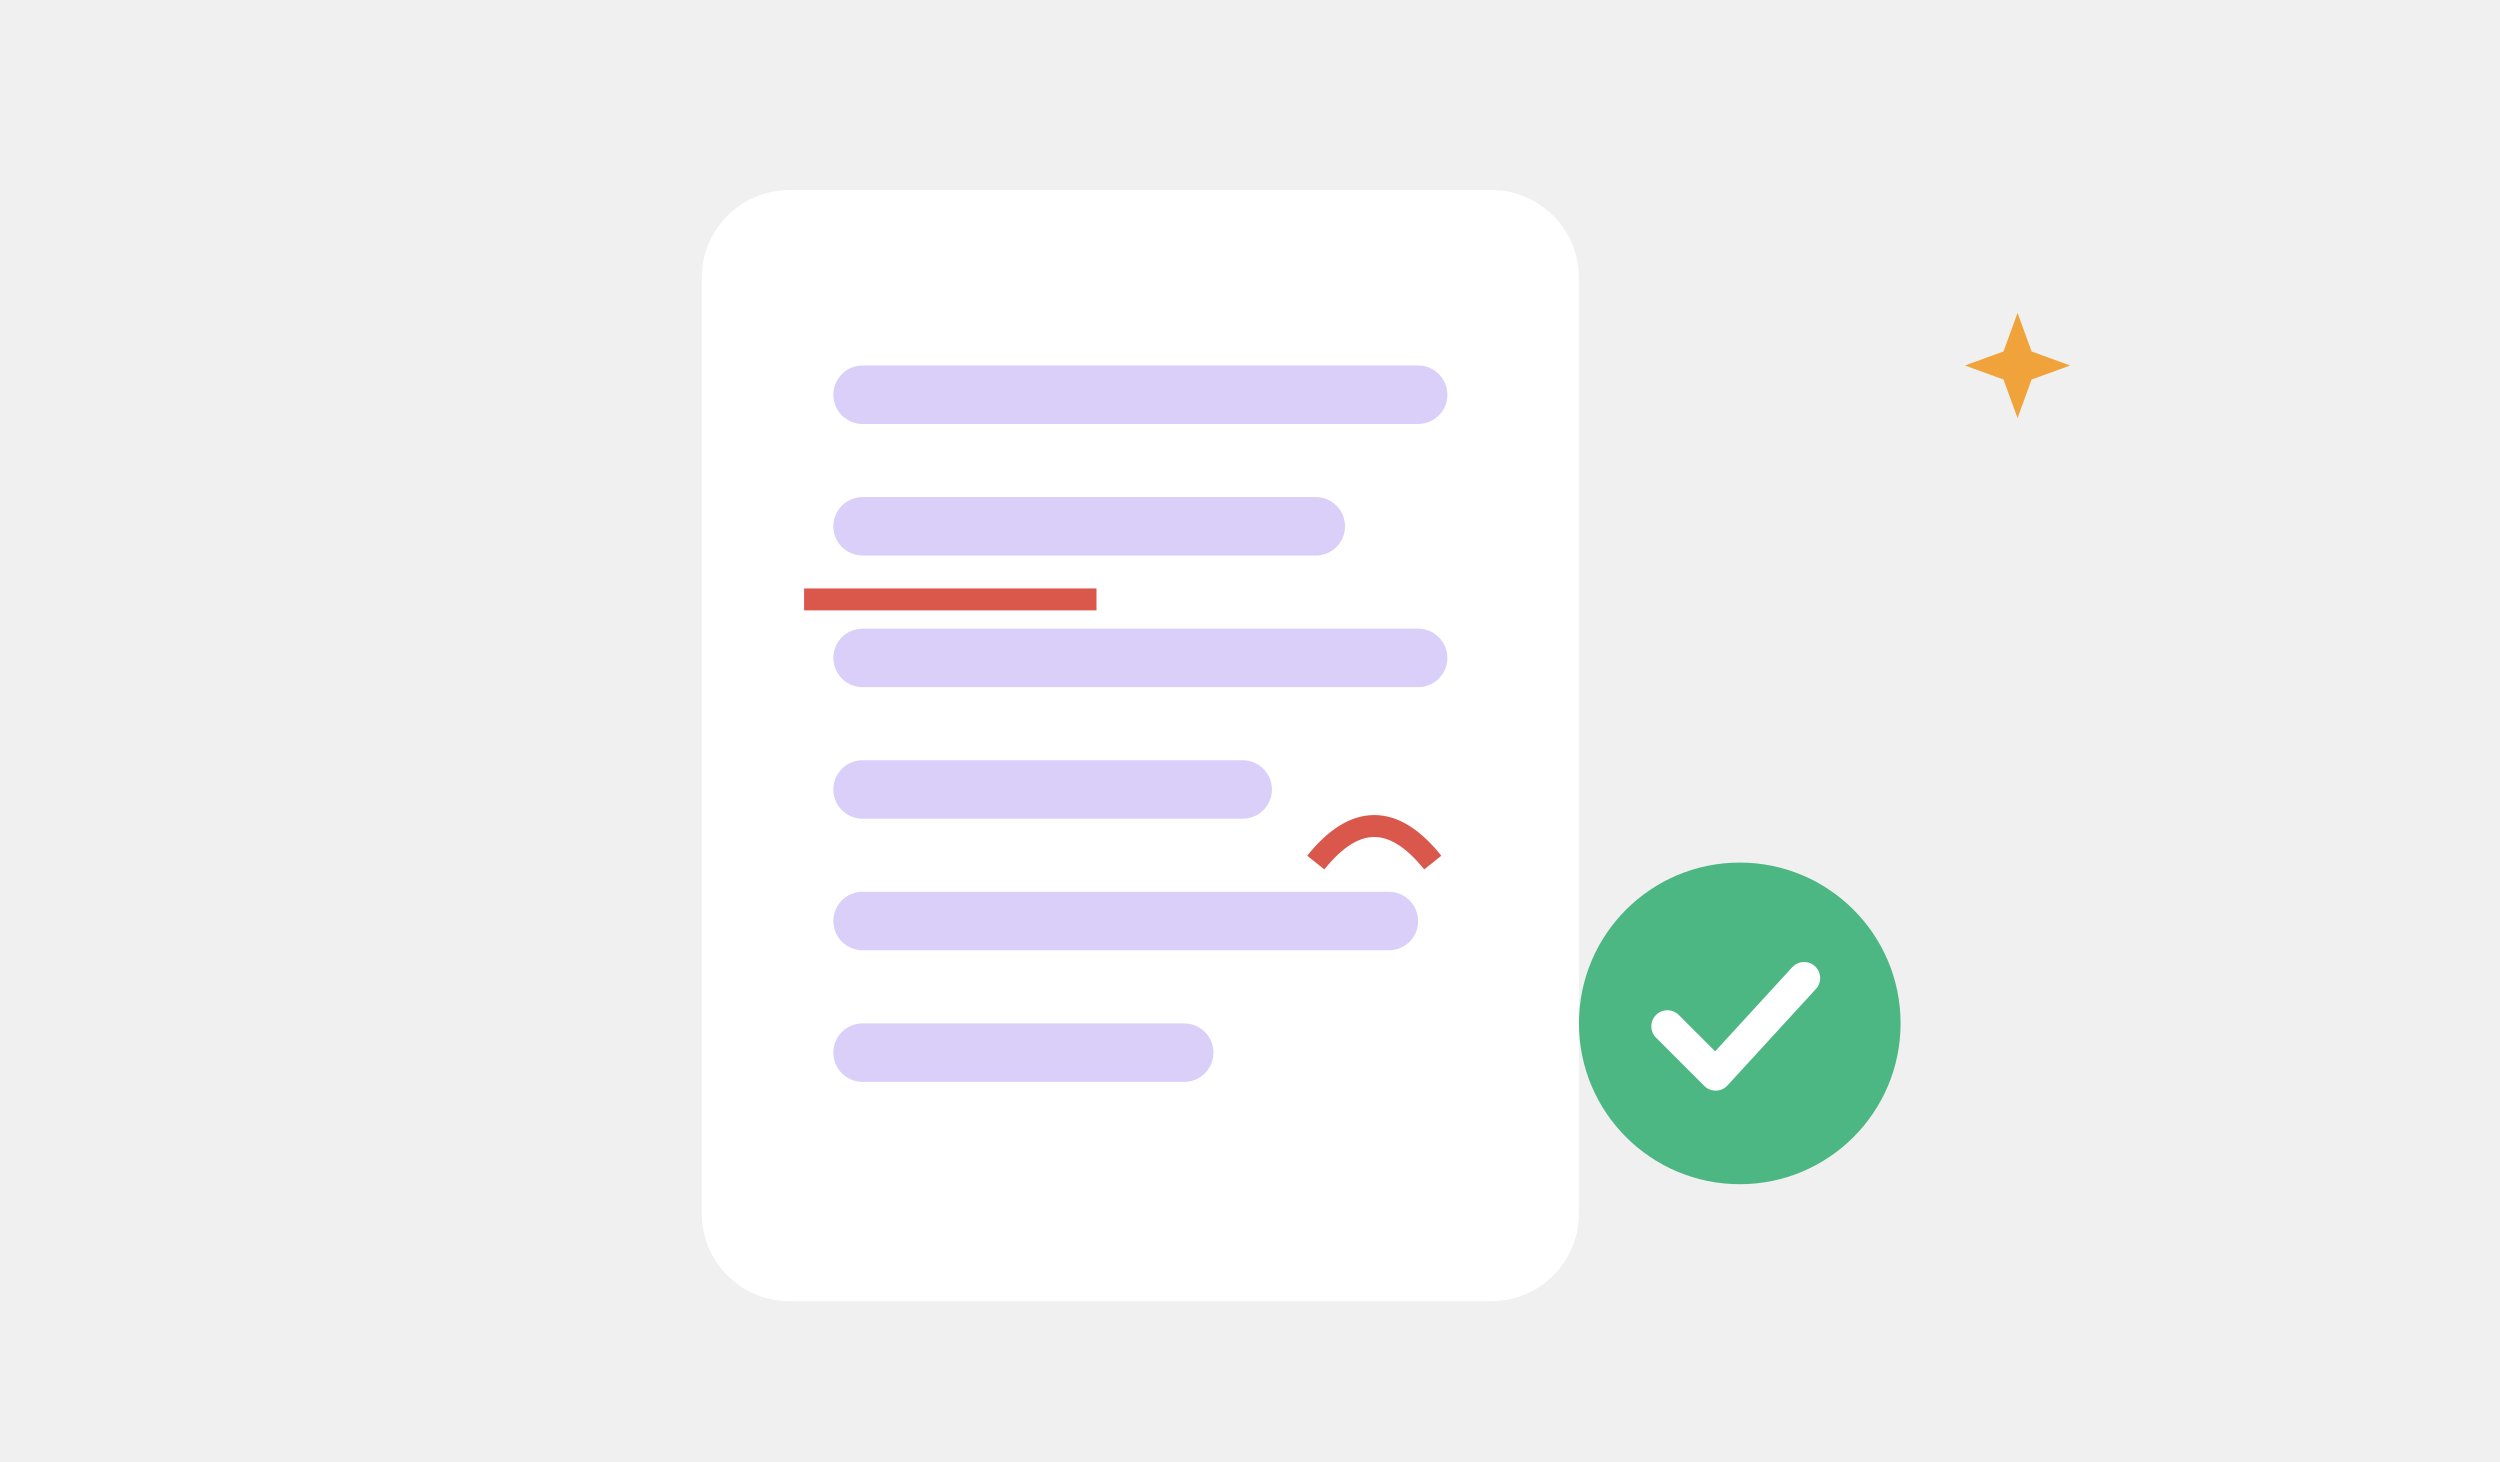
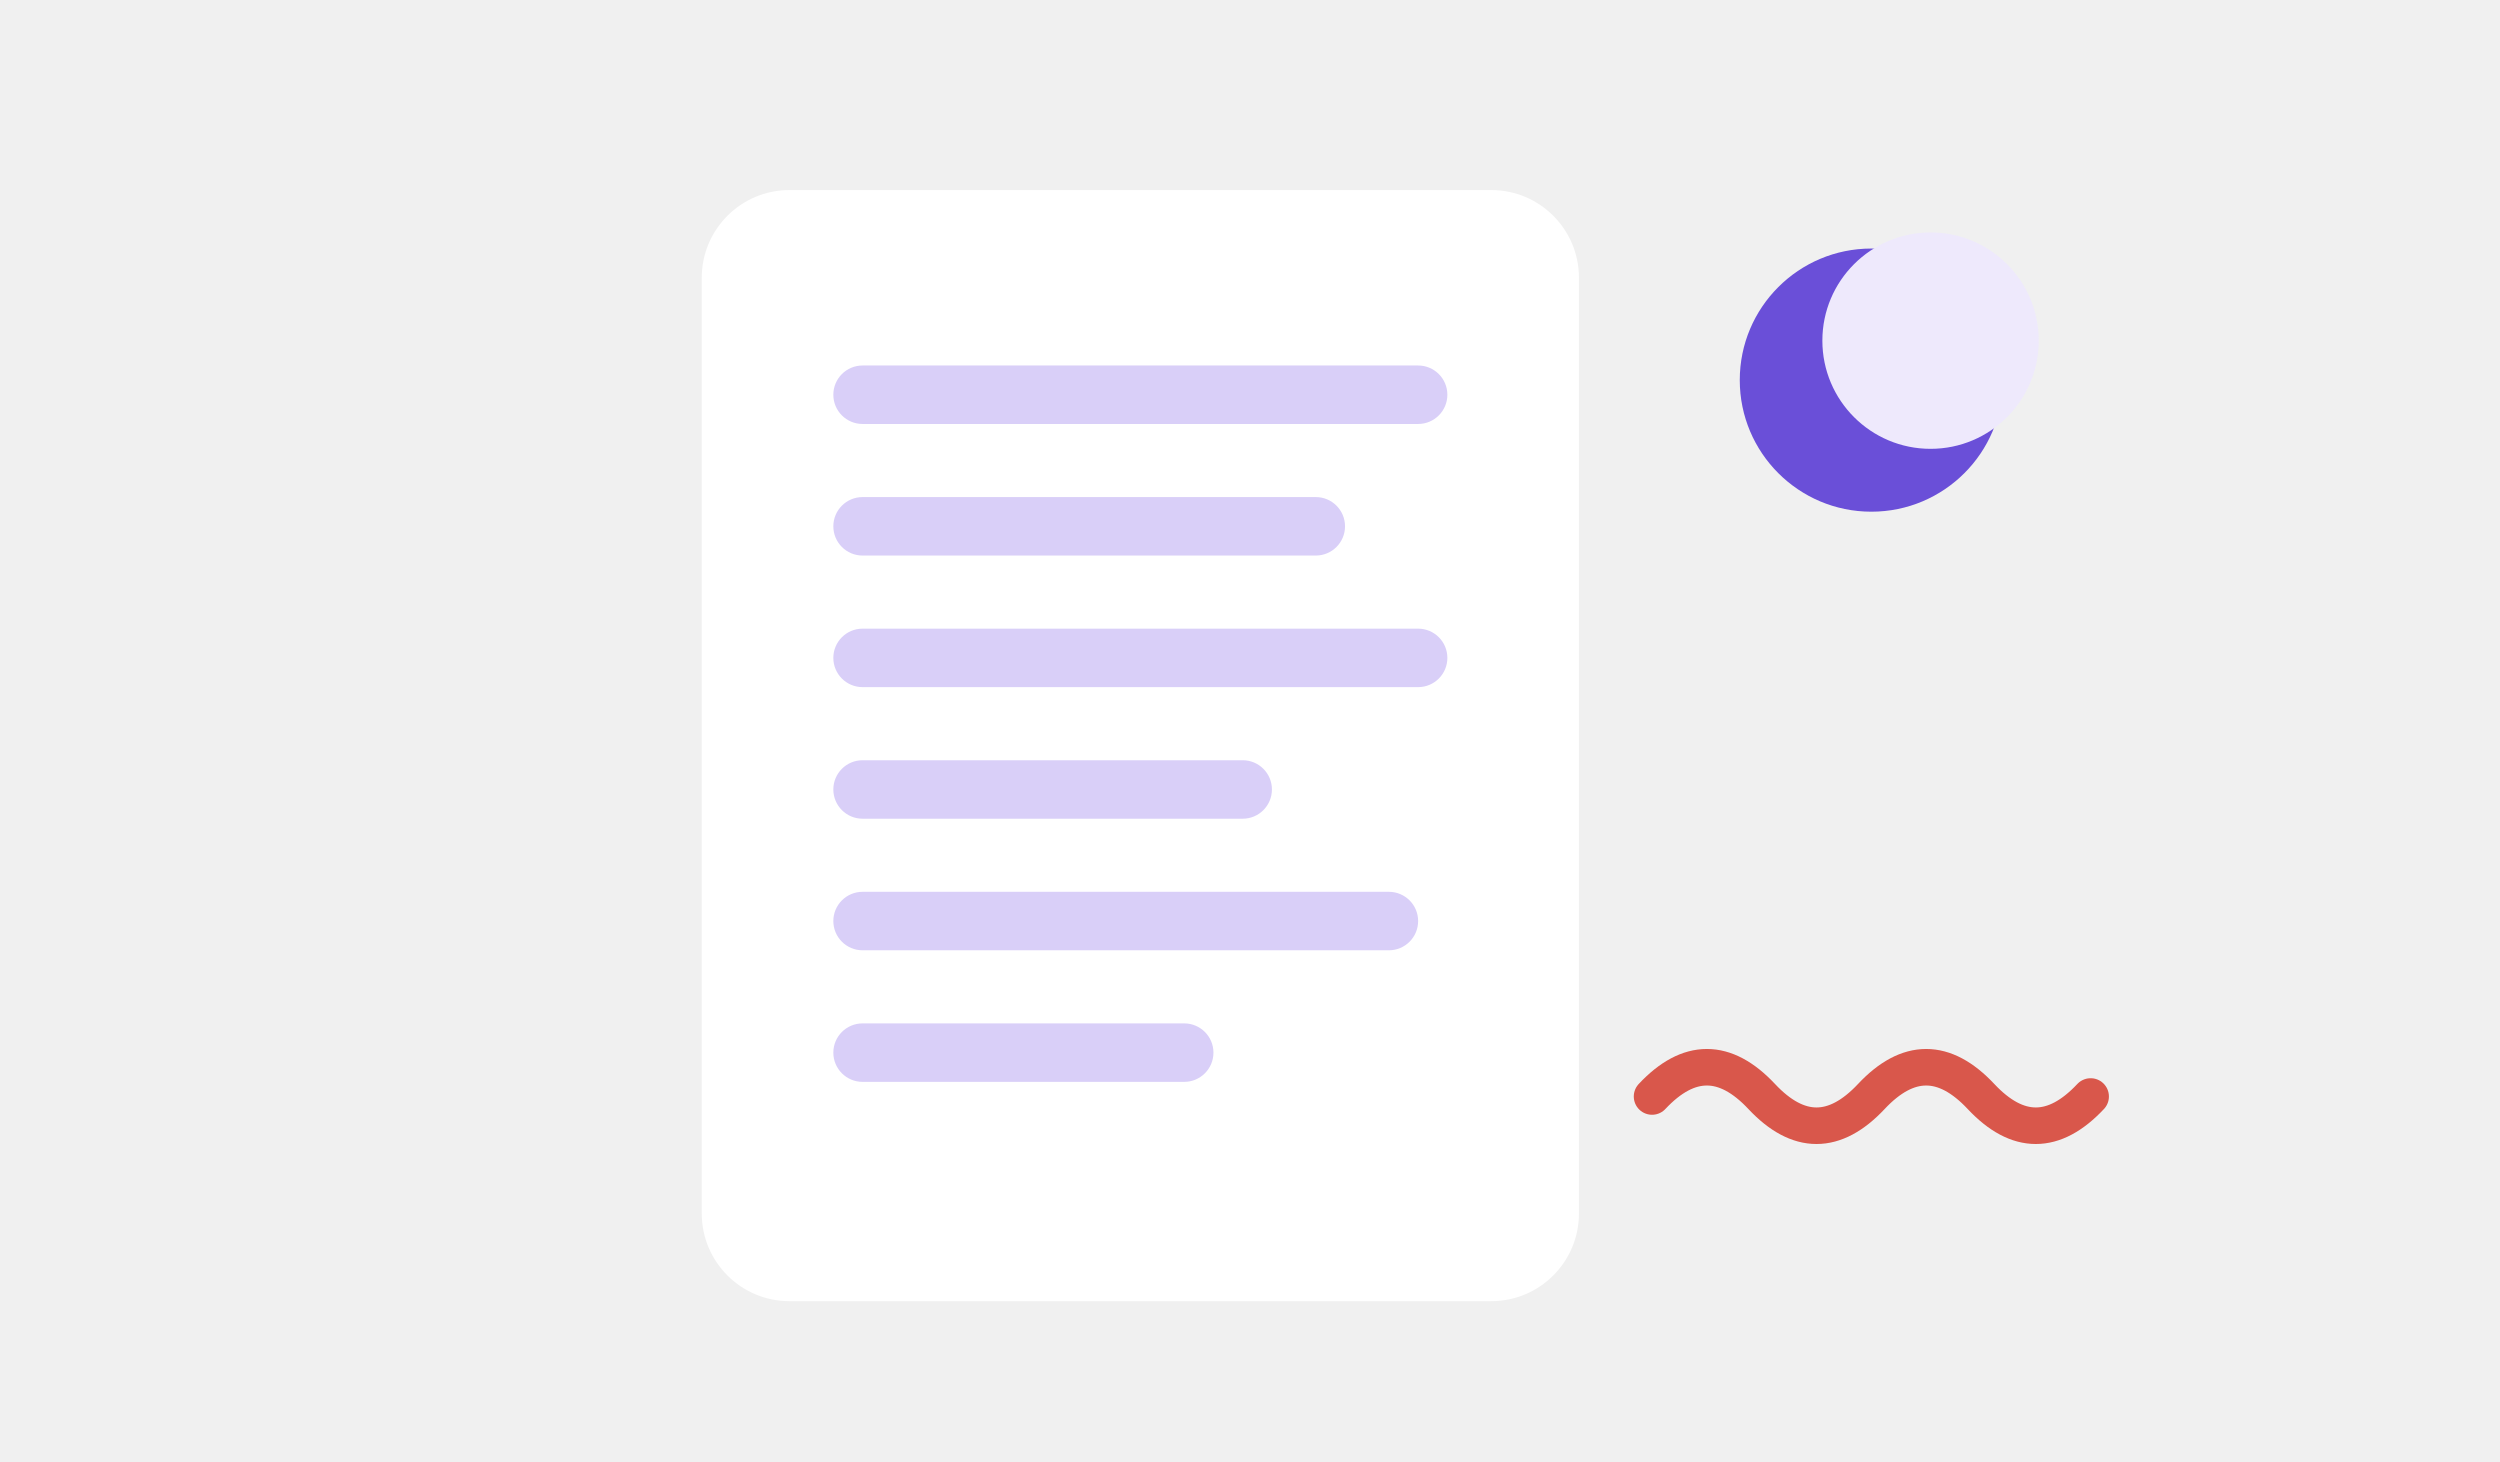
<svg xmlns="http://www.w3.org/2000/svg" width="342" height="200" viewBox="0 0 342 200">
  <rect x="96" y="26" width="120" height="152" rx="12" fill="#FFFFFF" />
  <rect x="114" y="50" width="84" height="8" rx="4.0" fill="#D9CFF8" />
  <rect x="114" y="68" width="70" height="8" rx="4.0" fill="#D9CFF8" />
  <rect x="114" y="86" width="84" height="8" rx="4.0" fill="#D9CFF8" />
  <rect x="114" y="104" width="60" height="8" rx="4.0" fill="#D9CFF8" />
  <rect x="114" y="122" width="80" height="8" rx="4.0" fill="#D9CFF8" />
  <rect x="114" y="140" width="52" height="8" rx="4.0" fill="#D9CFF8" />
-   <path d="M110 82 h40" stroke="#D9574B" stroke-width="3" />
-   <path d="M180 118 q8 -10 16 0" fill="none" stroke="#D9574B" stroke-width="3" />
-   <circle cx="238" cy="140" r="22" fill="#4CB782" />
-   <path d="M228.1 140.4l6.6 6.6 12.1 -13.2" fill="none" stroke="#FFFFFF" stroke-width="4.4" stroke-linecap="round" stroke-linejoin="round" />
-   <path d="M276 42.8l1.92 5.28 5.28 1.92 -5.28 1.92 -1.92 5.28 -1.92 -5.28 -5.28 -1.92 5.28 -1.92z" fill="#F0A33A" />
+   <circle cx="256" cy="52" r="18" fill="#6A4FD8" />
+   <circle cx="264.1" cy="46.6" r="14.8" fill="#EEE9FC" />
+   <path d="M226 150 q7.5 -8 15.0 0 q7.5 8 15.0 0 q7.5 -8 15.0 0 q7.5 8 15.0 0" fill="none" stroke="#D9574B" stroke-width="5" stroke-linecap="round" />
</svg>
